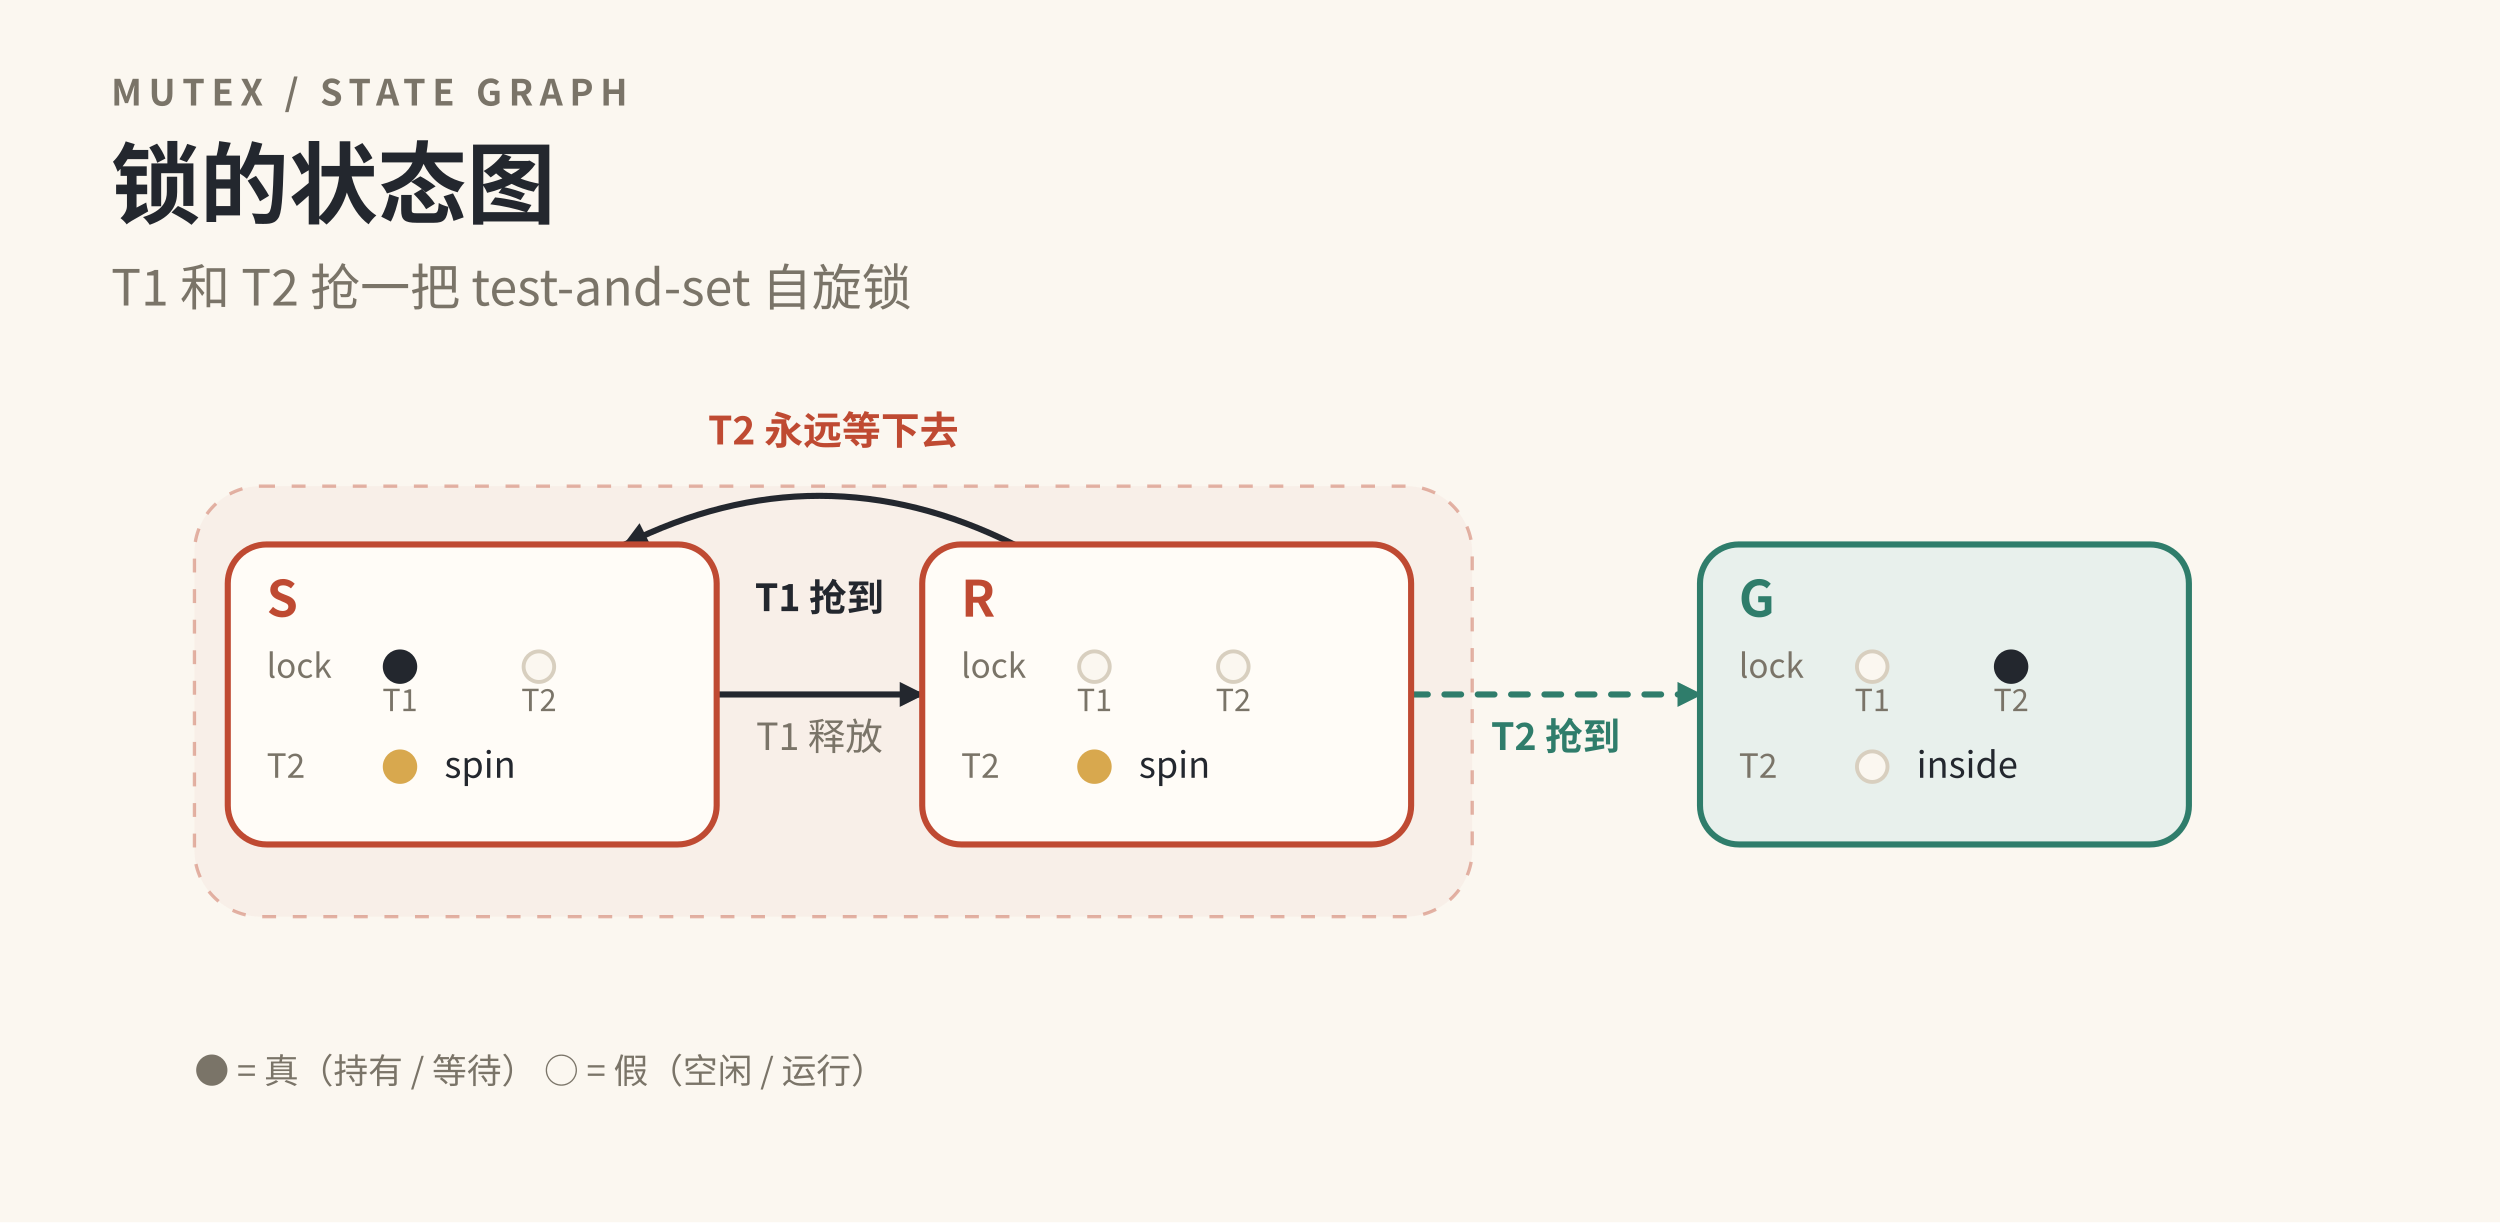
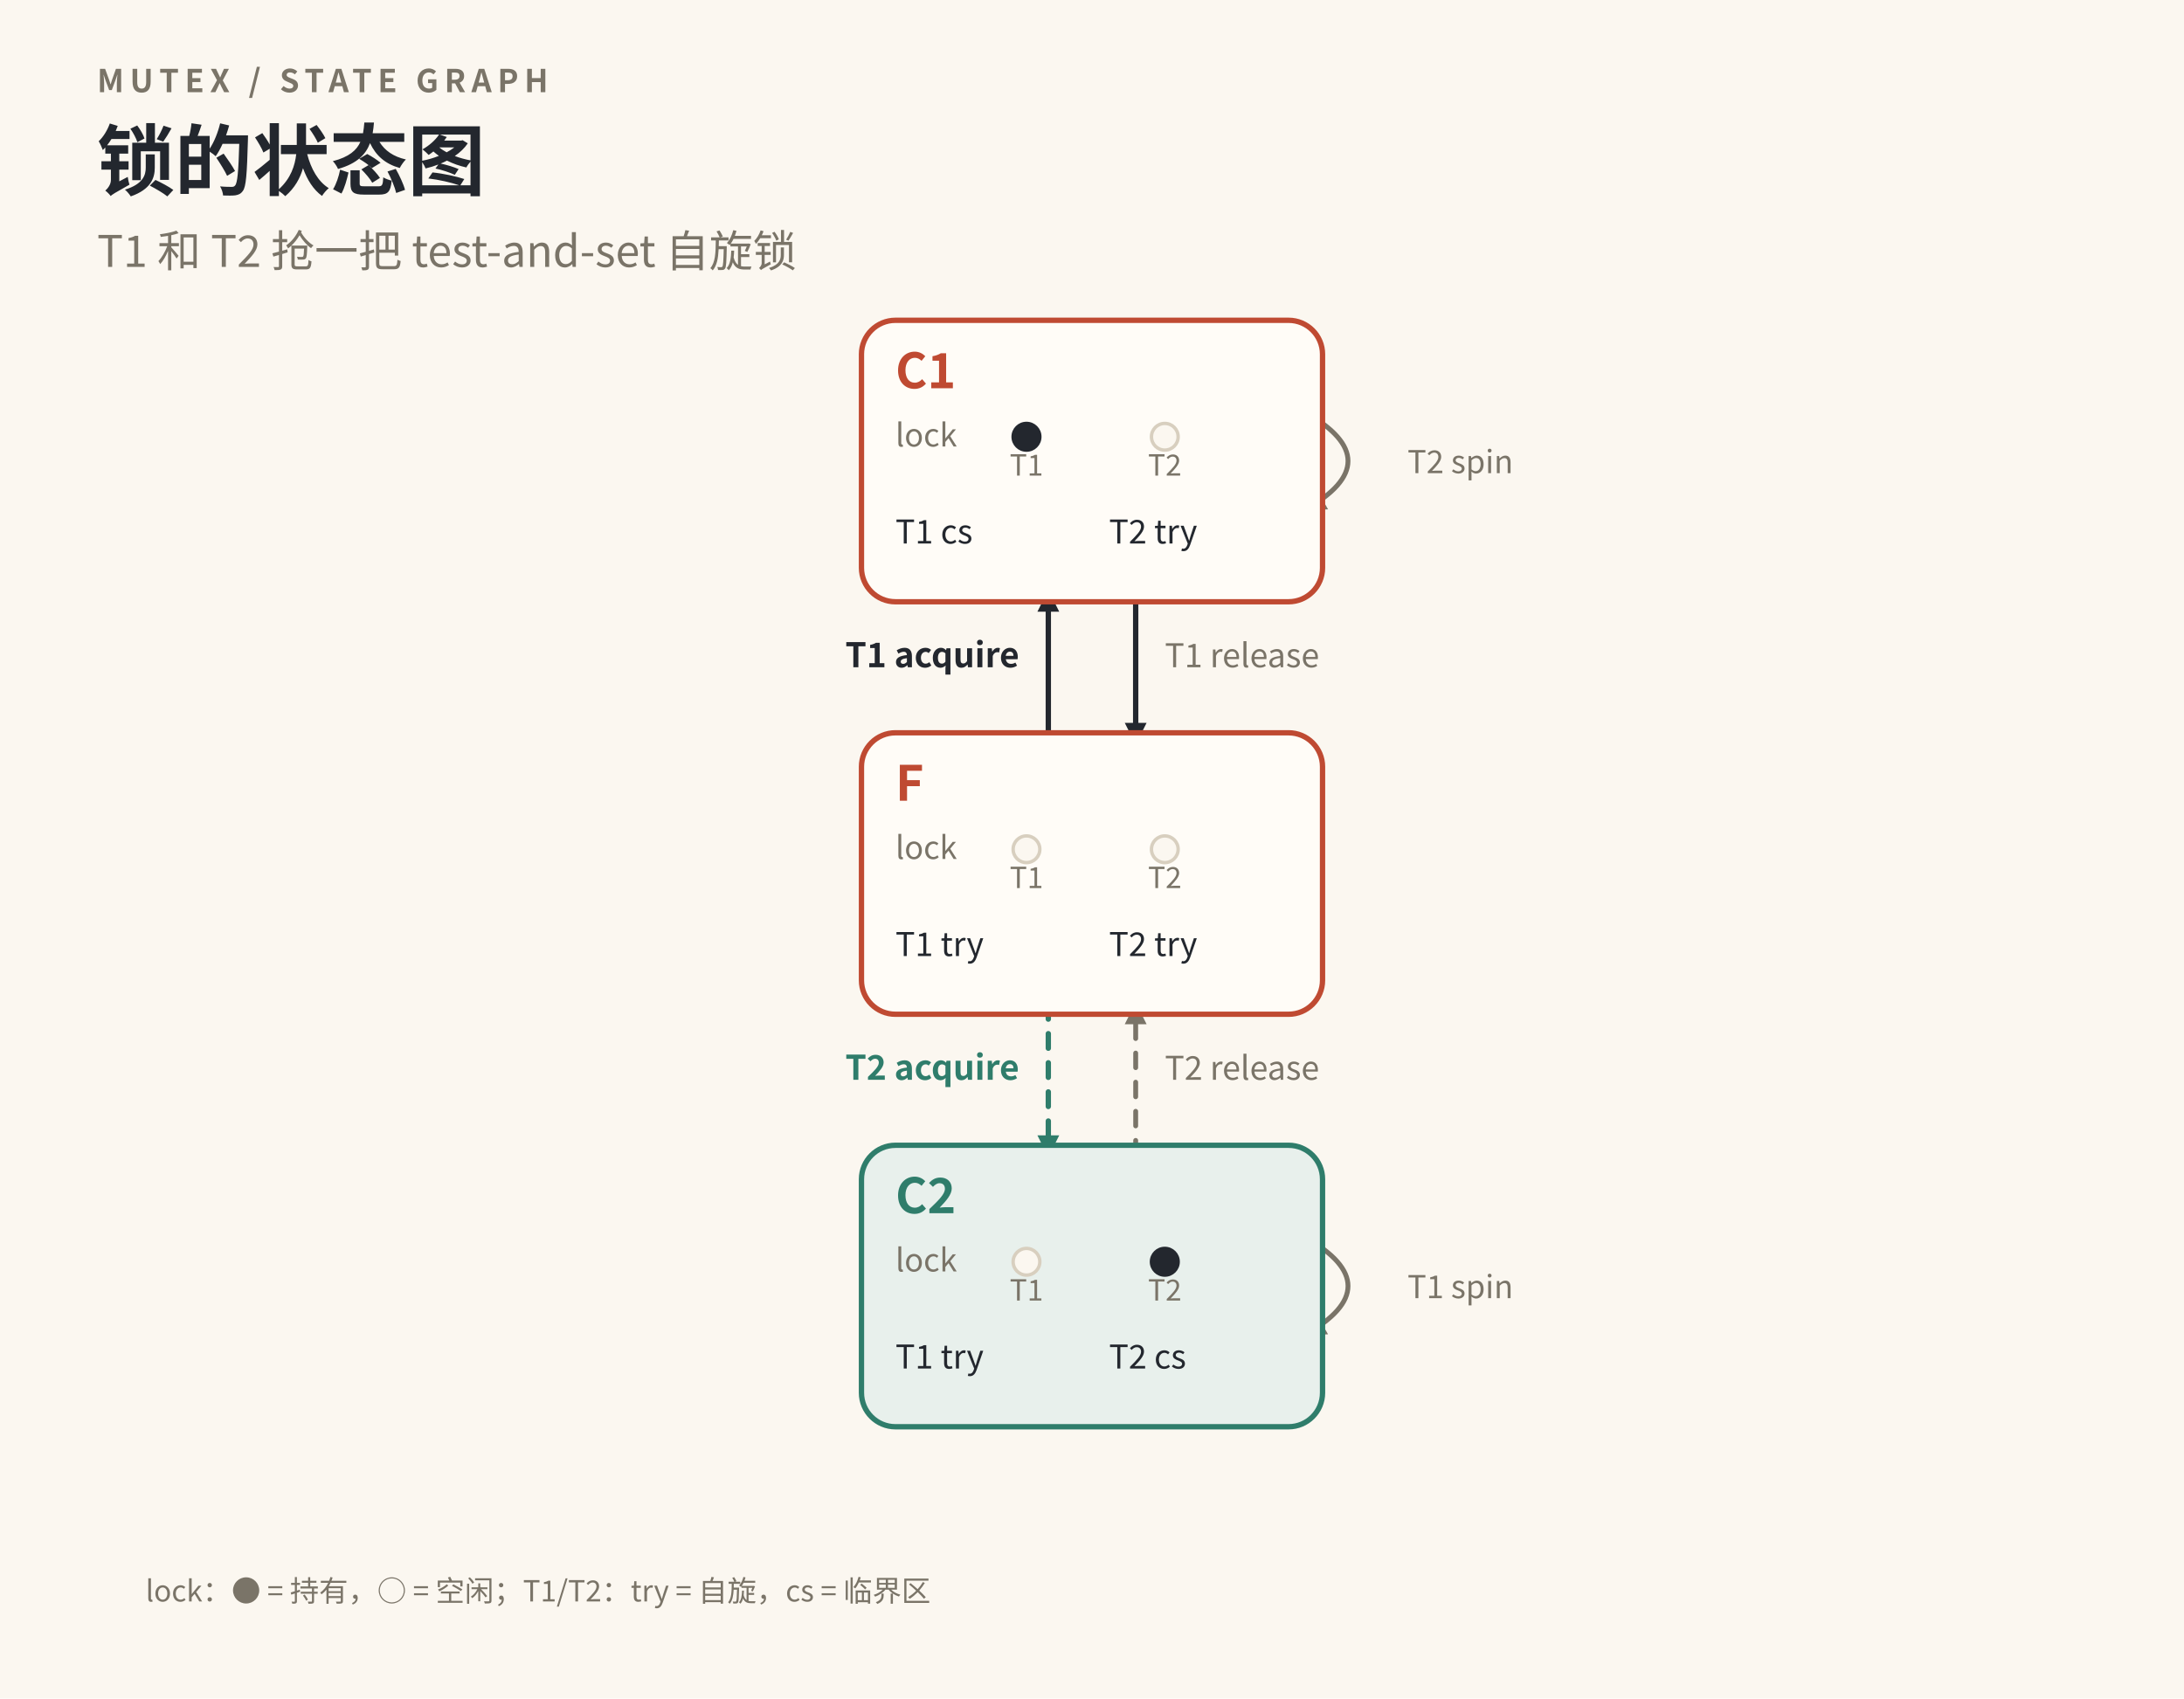
- <svg xmlns="http://www.w3.org/2000/svg" width="1800" height="880" viewBox="0 0 900 440" text-rendering="geometricPrecision">
+ <svg xmlns="http://www.w3.org/2000/svg" width="1800" height="1400" viewBox="0 0 900 700" text-rendering="geometricPrecision">
  <defs>
    <marker id="ar-ink" viewBox="0 0 10 10" refX="9" refY="5" markerWidth="9" markerHeight="9" markerUnits="userSpaceOnUse" orient="auto">
      <path d="M 0 0 L 10 5 L 0 10 z" fill="#23272E" />
    </marker>
    <marker id="ar-green" viewBox="0 0 10 10" refX="9" refY="5" markerWidth="9" markerHeight="9" markerUnits="userSpaceOnUse" orient="auto">
      <path d="M 0 0 L 10 5 L 0 10 z" fill="#2F7D6B" />
    </marker>
+     <marker id="ar-muted" viewBox="0 0 10 10" refX="9" refY="5" markerWidth="9" markerHeight="9" markerUnits="userSpaceOnUse" orient="auto">
+       <path d="M 0 0 L 10 5 L 0 10 z" fill="#7A7468" />
+     </marker>
  </defs>
-   <rect width="900" height="440" fill="#FBF7F0" />
+   <rect width="900" height="700" fill="#FBF7F0" />
  <text x="40.0" y="38.0" font-family="PingFang SC, Hiragino Sans GB, Noto Sans CJK SC, sans-serif" font-size="13" font-weight="600" fill="#7A7468" text-anchor="start" letter-spacing="2.4">MUTEX / STATE GRAPH</text>
  <text x="40.0" y="78.0" font-family="PingFang SC, Hiragino Sans GB, Noto Sans CJK SC, sans-serif" font-size="32" font-weight="700" fill="#23272E" text-anchor="start">锁的状态图</text>
  <text x="40.0" y="110.0" font-family="PingFang SC, Hiragino Sans GB, Noto Sans CJK SC, sans-serif" font-size="18" font-weight="normal" fill="#7A7468" text-anchor="start">T1 和 T2 抢一把 test-and-set 自旋锁</text>
-   <rect x="70.0" y="175.0" width="460.0" height="155.0" rx="24" fill="#BF4A32" stroke="none" stroke-width="1" opacity="0.045" />
-   <rect x="70.0" y="175.0" width="460.0" height="155.0" rx="24" fill="none" stroke="#BF4A32" stroke-width="1.2" stroke-dasharray="5 6" opacity="0.4" />
-   <text x="300.0" y="160.0" font-family="PingFang SC, Hiragino Sans GB, Noto Sans CJK SC, sans-serif" font-size="14" font-weight="600" fill="#BF4A32" text-anchor="middle">T2 永远等下去</text>
-   <path d="M 258.0 250.0 Q 295.0 250.0 332.0 250.0" fill="none" stroke="#23272E" stroke-width="2.2" stroke-linecap="round" marker-end="url(#ar-ink)" />
-   <path d="M 365.0 196.0 Q 295.0 161.0 225.0 196.0" fill="none" stroke="#23272E" stroke-width="2.2" stroke-linecap="round" marker-end="url(#ar-ink)" />
-   <path d="M 508.0 250.0 Q 560.0 250.0 612.0 250.0" fill="none" stroke="#2F7D6B" stroke-width="2.2" stroke-linecap="round" stroke-dasharray="6 6" marker-end="url(#ar-green)" />
-   <text x="295.0" y="220.0" font-family="PingFang SC, Hiragino Sans GB, Noto Sans CJK SC, sans-serif" font-size="13.5" font-weight="600" fill="#23272E" text-anchor="middle">T1 抢到</text>
-   <text x="295.0" y="270.0" font-family="PingFang SC, Hiragino Sans GB, Noto Sans CJK SC, sans-serif" font-size="13.5" font-weight="normal" fill="#7A7468" text-anchor="middle">T1 释放</text>
-   <text x="560.0" y="270.0" font-family="PingFang SC, Hiragino Sans GB, Noto Sans CJK SC, sans-serif" font-size="13.5" font-weight="600" fill="#2F7D6B" text-anchor="middle">T2 抢到</text>
-   <rect x="82.0" y="196.0" width="176.0" height="108.0" rx="14" fill="#FFFCF7" stroke="#BF4A32" stroke-width="2.2" />
-   <text x="96.0" y="222.0" font-family="PingFang SC, Hiragino Sans GB, Noto Sans CJK SC, sans-serif" font-size="18" font-weight="700" fill="#BF4A32" text-anchor="start">S</text>
-   <text x="96.0" y="244.0" font-family="PingFang SC, Hiragino Sans GB, Noto Sans CJK SC, sans-serif" font-size="12" font-weight="normal" fill="#7A7468" text-anchor="start">lock</text>
-   <circle cx="144.0" cy="240.0" r="5.5" fill="#23272E" stroke="#23272E" stroke-width="1.4" />
-   <text x="144.0" y="256.0" font-family="PingFang SC, Hiragino Sans GB, Noto Sans CJK SC, sans-serif" font-size="11" font-weight="normal" fill="#7A7468" text-anchor="middle">T1</text>
-   <circle cx="194.0" cy="240.0" r="5.5" fill="#FBF7F0" stroke="#D8CFBF" stroke-width="1.4" />
-   <text x="194.0" y="256.0" font-family="PingFang SC, Hiragino Sans GB, Noto Sans CJK SC, sans-serif" font-size="11" font-weight="normal" fill="#7A7468" text-anchor="middle">T2</text>
-   <text x="96.0" y="280.0" font-family="PingFang SC, Hiragino Sans GB, Noto Sans CJK SC, sans-serif" font-size="12" font-weight="normal" fill="#7A7468" text-anchor="start">T2</text>
-   <circle cx="144.0" cy="276.0" r="5.5" fill="#D8A84E" stroke="#D8A84E" stroke-width="1.4" />
-   <text x="160.0" y="280.0" font-family="PingFang SC, Hiragino Sans GB, Noto Sans CJK SC, sans-serif" font-size="13" font-weight="normal" fill="#23272E" text-anchor="start">spin</text>
-   <rect x="332.0" y="196.0" width="176.0" height="108.0" rx="14" fill="#FFFCF7" stroke="#BF4A32" stroke-width="2.2" />
-   <text x="346.0" y="222.0" font-family="PingFang SC, Hiragino Sans GB, Noto Sans CJK SC, sans-serif" font-size="18" font-weight="700" fill="#BF4A32" text-anchor="start">R</text>
-   <text x="346.0" y="244.0" font-family="PingFang SC, Hiragino Sans GB, Noto Sans CJK SC, sans-serif" font-size="12" font-weight="normal" fill="#7A7468" text-anchor="start">lock</text>
-   <circle cx="394.0" cy="240.0" r="5.5" fill="#FBF7F0" stroke="#D8CFBF" stroke-width="1.4" />
-   <text x="394.0" y="256.0" font-family="PingFang SC, Hiragino Sans GB, Noto Sans CJK SC, sans-serif" font-size="11" font-weight="normal" fill="#7A7468" text-anchor="middle">T1</text>
-   <circle cx="444.0" cy="240.0" r="5.5" fill="#FBF7F0" stroke="#D8CFBF" stroke-width="1.4" />
-   <text x="444.0" y="256.0" font-family="PingFang SC, Hiragino Sans GB, Noto Sans CJK SC, sans-serif" font-size="11" font-weight="normal" fill="#7A7468" text-anchor="middle">T2</text>
-   <text x="346.0" y="280.0" font-family="PingFang SC, Hiragino Sans GB, Noto Sans CJK SC, sans-serif" font-size="12" font-weight="normal" fill="#7A7468" text-anchor="start">T2</text>
-   <circle cx="394.0" cy="276.0" r="5.5" fill="#D8A84E" stroke="#D8A84E" stroke-width="1.4" />
-   <text x="410.0" y="280.0" font-family="PingFang SC, Hiragino Sans GB, Noto Sans CJK SC, sans-serif" font-size="13" font-weight="normal" fill="#23272E" text-anchor="start">spin</text>
-   <rect x="612.0" y="196.0" width="176.0" height="108.0" rx="14" fill="#E8F0EC" stroke="#2F7D6B" stroke-width="2.2" />
-   <text x="626.0" y="222.0" font-family="PingFang SC, Hiragino Sans GB, Noto Sans CJK SC, sans-serif" font-size="18" font-weight="700" fill="#2F7D6B" text-anchor="start">G</text>
-   <text x="626.0" y="244.0" font-family="PingFang SC, Hiragino Sans GB, Noto Sans CJK SC, sans-serif" font-size="12" font-weight="normal" fill="#7A7468" text-anchor="start">lock</text>
-   <circle cx="674.0" cy="240.0" r="5.5" fill="#FBF7F0" stroke="#D8CFBF" stroke-width="1.4" />
-   <text x="674.0" y="256.0" font-family="PingFang SC, Hiragino Sans GB, Noto Sans CJK SC, sans-serif" font-size="11" font-weight="normal" fill="#7A7468" text-anchor="middle">T1</text>
-   <circle cx="724.0" cy="240.0" r="5.5" fill="#23272E" stroke="#23272E" stroke-width="1.4" />
-   <text x="724.0" y="256.0" font-family="PingFang SC, Hiragino Sans GB, Noto Sans CJK SC, sans-serif" font-size="11" font-weight="normal" fill="#7A7468" text-anchor="middle">T2</text>
-   <text x="626.0" y="280.0" font-family="PingFang SC, Hiragino Sans GB, Noto Sans CJK SC, sans-serif" font-size="12" font-weight="normal" fill="#7A7468" text-anchor="start">T2</text>
-   <circle cx="674.0" cy="276.0" r="5.5" fill="#FBF7F0" stroke="#D8CFBF" stroke-width="1.4" />
-   <text x="690.0" y="280.0" font-family="PingFang SC, Hiragino Sans GB, Noto Sans CJK SC, sans-serif" font-size="13" font-weight="normal" fill="#23272E" text-anchor="start">inside</text>
-   <text x="70.0" y="390.0" font-family="PingFang SC, Hiragino Sans GB, Noto Sans CJK SC, sans-serif" font-size="12.5" font-weight="normal" fill="#7A7468" text-anchor="start">● = 真（持有 / 等待）    ○ = 假（空闲 / 运行）</text>
+   <path d="M 432.0 306.0 Q 432.0 275.0 432.0 244.0" fill="none" stroke="#23272E" stroke-width="2.2" stroke-linecap="round" marker-end="url(#ar-ink)" />
+   <path d="M 468.0 244.0 Q 468.0 275.0 468.0 306.0" fill="none" stroke="#23272E" stroke-width="2.2" stroke-linecap="round" marker-end="url(#ar-ink)" />
+   <path d="M 432.0 414.0 Q 432.0 445.0 432.0 476.0" fill="none" stroke="#2F7D6B" stroke-width="2.2" stroke-linecap="round" stroke-dasharray="6 6" marker-end="url(#ar-green)" />
+   <path d="M 468.0 476.0 Q 468.0 445.0 468.0 414.0" fill="none" stroke="#7A7468" stroke-width="2.0" stroke-linecap="round" stroke-dasharray="6 6" marker-end="url(#ar-muted)" />
+   <path d="M 538.0 170.0 Q 573.0 190.0 538.0 210.0" fill="none" stroke="#7A7468" stroke-width="2" stroke-linecap="round" marker-end="url(#ar-muted)" />
+   <path d="M 538.0 510.0 Q 573.0 530.0 538.0 550.0" fill="none" stroke="#7A7468" stroke-width="2" stroke-linecap="round" marker-end="url(#ar-muted)" />
+   <text x="420.0" y="275.0" font-family="PingFang SC, Hiragino Sans GB, Noto Sans CJK SC, sans-serif" font-size="14" font-weight="600" fill="#23272E" text-anchor="end">T1 acquire</text>
+   <text x="480.0" y="275.0" font-family="PingFang SC, Hiragino Sans GB, Noto Sans CJK SC, sans-serif" font-size="13.5" font-weight="normal" fill="#7A7468" text-anchor="start">T1 release</text>
+   <text x="420.0" y="445.0" font-family="PingFang SC, Hiragino Sans GB, Noto Sans CJK SC, sans-serif" font-size="14" font-weight="600" fill="#2F7D6B" text-anchor="end">T2 acquire</text>
+   <text x="480.0" y="445.0" font-family="PingFang SC, Hiragino Sans GB, Noto Sans CJK SC, sans-serif" font-size="13.5" font-weight="normal" fill="#7A7468" text-anchor="start">T2 release</text>
+   <text x="580.0" y="195.0" font-family="PingFang SC, Hiragino Sans GB, Noto Sans CJK SC, sans-serif" font-size="13" font-weight="normal" fill="#7A7468" text-anchor="start">T2 spin</text>
+   <text x="580.0" y="535.0" font-family="PingFang SC, Hiragino Sans GB, Noto Sans CJK SC, sans-serif" font-size="13" font-weight="normal" fill="#7A7468" text-anchor="start">T1 spin</text>
+   <rect x="355.0" y="132.0" width="190.0" height="116.0" rx="14" fill="#FFFCF7" stroke="#BF4A32" stroke-width="2.2" />
+   <text x="369.0" y="160.0" font-family="PingFang SC, Hiragino Sans GB, Noto Sans CJK SC, sans-serif" font-size="20" font-weight="700" fill="#BF4A32" text-anchor="start">C1</text>
+   <text x="369.0" y="184.0" font-family="PingFang SC, Hiragino Sans GB, Noto Sans CJK SC, sans-serif" font-size="13" font-weight="normal" fill="#7A7468" text-anchor="start">lock</text>
+   <circle cx="423.0" cy="180.0" r="5.5" fill="#23272E" stroke="#23272E" stroke-width="1.4" />
+   <text x="423.0" y="196.0" font-family="PingFang SC, Hiragino Sans GB, Noto Sans CJK SC, sans-serif" font-size="12" font-weight="normal" fill="#7A7468" text-anchor="middle">T1</text>
+   <circle cx="480.0" cy="180.0" r="5.5" fill="#FBF7F0" stroke="#D8CFBF" stroke-width="1.4" />
+   <text x="480.0" y="196.0" font-family="PingFang SC, Hiragino Sans GB, Noto Sans CJK SC, sans-serif" font-size="12" font-weight="normal" fill="#7A7468" text-anchor="middle">T2</text>
+   <text x="369.0" y="224.0" font-family="PingFang SC, Hiragino Sans GB, Noto Sans CJK SC, sans-serif" font-size="13.5" font-weight="normal" fill="#23272E" text-anchor="start">T1 cs</text>
+   <text x="457.0" y="224.0" font-family="PingFang SC, Hiragino Sans GB, Noto Sans CJK SC, sans-serif" font-size="13.5" font-weight="normal" fill="#23272E" text-anchor="start">T2 try</text>
+   <rect x="355.0" y="302.0" width="190.0" height="116.0" rx="14" fill="#FFFCF7" stroke="#BF4A32" stroke-width="2.2" />
+   <text x="369.0" y="330.0" font-family="PingFang SC, Hiragino Sans GB, Noto Sans CJK SC, sans-serif" font-size="20" font-weight="700" fill="#BF4A32" text-anchor="start">F</text>
+   <text x="369.0" y="354.0" font-family="PingFang SC, Hiragino Sans GB, Noto Sans CJK SC, sans-serif" font-size="13" font-weight="normal" fill="#7A7468" text-anchor="start">lock</text>
+   <circle cx="423.0" cy="350.0" r="5.5" fill="#FBF7F0" stroke="#D8CFBF" stroke-width="1.4" />
+   <text x="423.0" y="366.0" font-family="PingFang SC, Hiragino Sans GB, Noto Sans CJK SC, sans-serif" font-size="12" font-weight="normal" fill="#7A7468" text-anchor="middle">T1</text>
+   <circle cx="480.0" cy="350.0" r="5.5" fill="#FBF7F0" stroke="#D8CFBF" stroke-width="1.4" />
+   <text x="480.0" y="366.0" font-family="PingFang SC, Hiragino Sans GB, Noto Sans CJK SC, sans-serif" font-size="12" font-weight="normal" fill="#7A7468" text-anchor="middle">T2</text>
+   <text x="369.0" y="394.0" font-family="PingFang SC, Hiragino Sans GB, Noto Sans CJK SC, sans-serif" font-size="13.5" font-weight="normal" fill="#23272E" text-anchor="start">T1 try</text>
+   <text x="457.0" y="394.0" font-family="PingFang SC, Hiragino Sans GB, Noto Sans CJK SC, sans-serif" font-size="13.5" font-weight="normal" fill="#23272E" text-anchor="start">T2 try</text>
+   <rect x="355.0" y="472.0" width="190.0" height="116.0" rx="14" fill="#E8F0EC" stroke="#2F7D6B" stroke-width="2.2" />
+   <text x="369.0" y="500.0" font-family="PingFang SC, Hiragino Sans GB, Noto Sans CJK SC, sans-serif" font-size="20" font-weight="700" fill="#2F7D6B" text-anchor="start">C2</text>
+   <text x="369.0" y="524.0" font-family="PingFang SC, Hiragino Sans GB, Noto Sans CJK SC, sans-serif" font-size="13" font-weight="normal" fill="#7A7468" text-anchor="start">lock</text>
+   <circle cx="423.0" cy="520.0" r="5.5" fill="#FBF7F0" stroke="#D8CFBF" stroke-width="1.4" />
+   <text x="423.0" y="536.0" font-family="PingFang SC, Hiragino Sans GB, Noto Sans CJK SC, sans-serif" font-size="12" font-weight="normal" fill="#7A7468" text-anchor="middle">T1</text>
+   <circle cx="480.0" cy="520.0" r="5.5" fill="#23272E" stroke="#23272E" stroke-width="1.4" />
+   <text x="480.0" y="536.0" font-family="PingFang SC, Hiragino Sans GB, Noto Sans CJK SC, sans-serif" font-size="12" font-weight="normal" fill="#7A7468" text-anchor="middle">T2</text>
+   <text x="369.0" y="564.0" font-family="PingFang SC, Hiragino Sans GB, Noto Sans CJK SC, sans-serif" font-size="13.5" font-weight="normal" fill="#23272E" text-anchor="start">T1 try</text>
+   <text x="457.0" y="564.0" font-family="PingFang SC, Hiragino Sans GB, Noto Sans CJK SC, sans-serif" font-size="13.5" font-weight="normal" fill="#23272E" text-anchor="start">T2 cs</text>
+   <text x="60.0" y="660.0" font-family="PingFang SC, Hiragino Sans GB, Noto Sans CJK SC, sans-serif" font-size="12" font-weight="normal" fill="#7A7468" text-anchor="start">lock：● = 持有，○ = 空闲；T1/T2：try = 自旋，cs = 临界区</text>
</svg>
